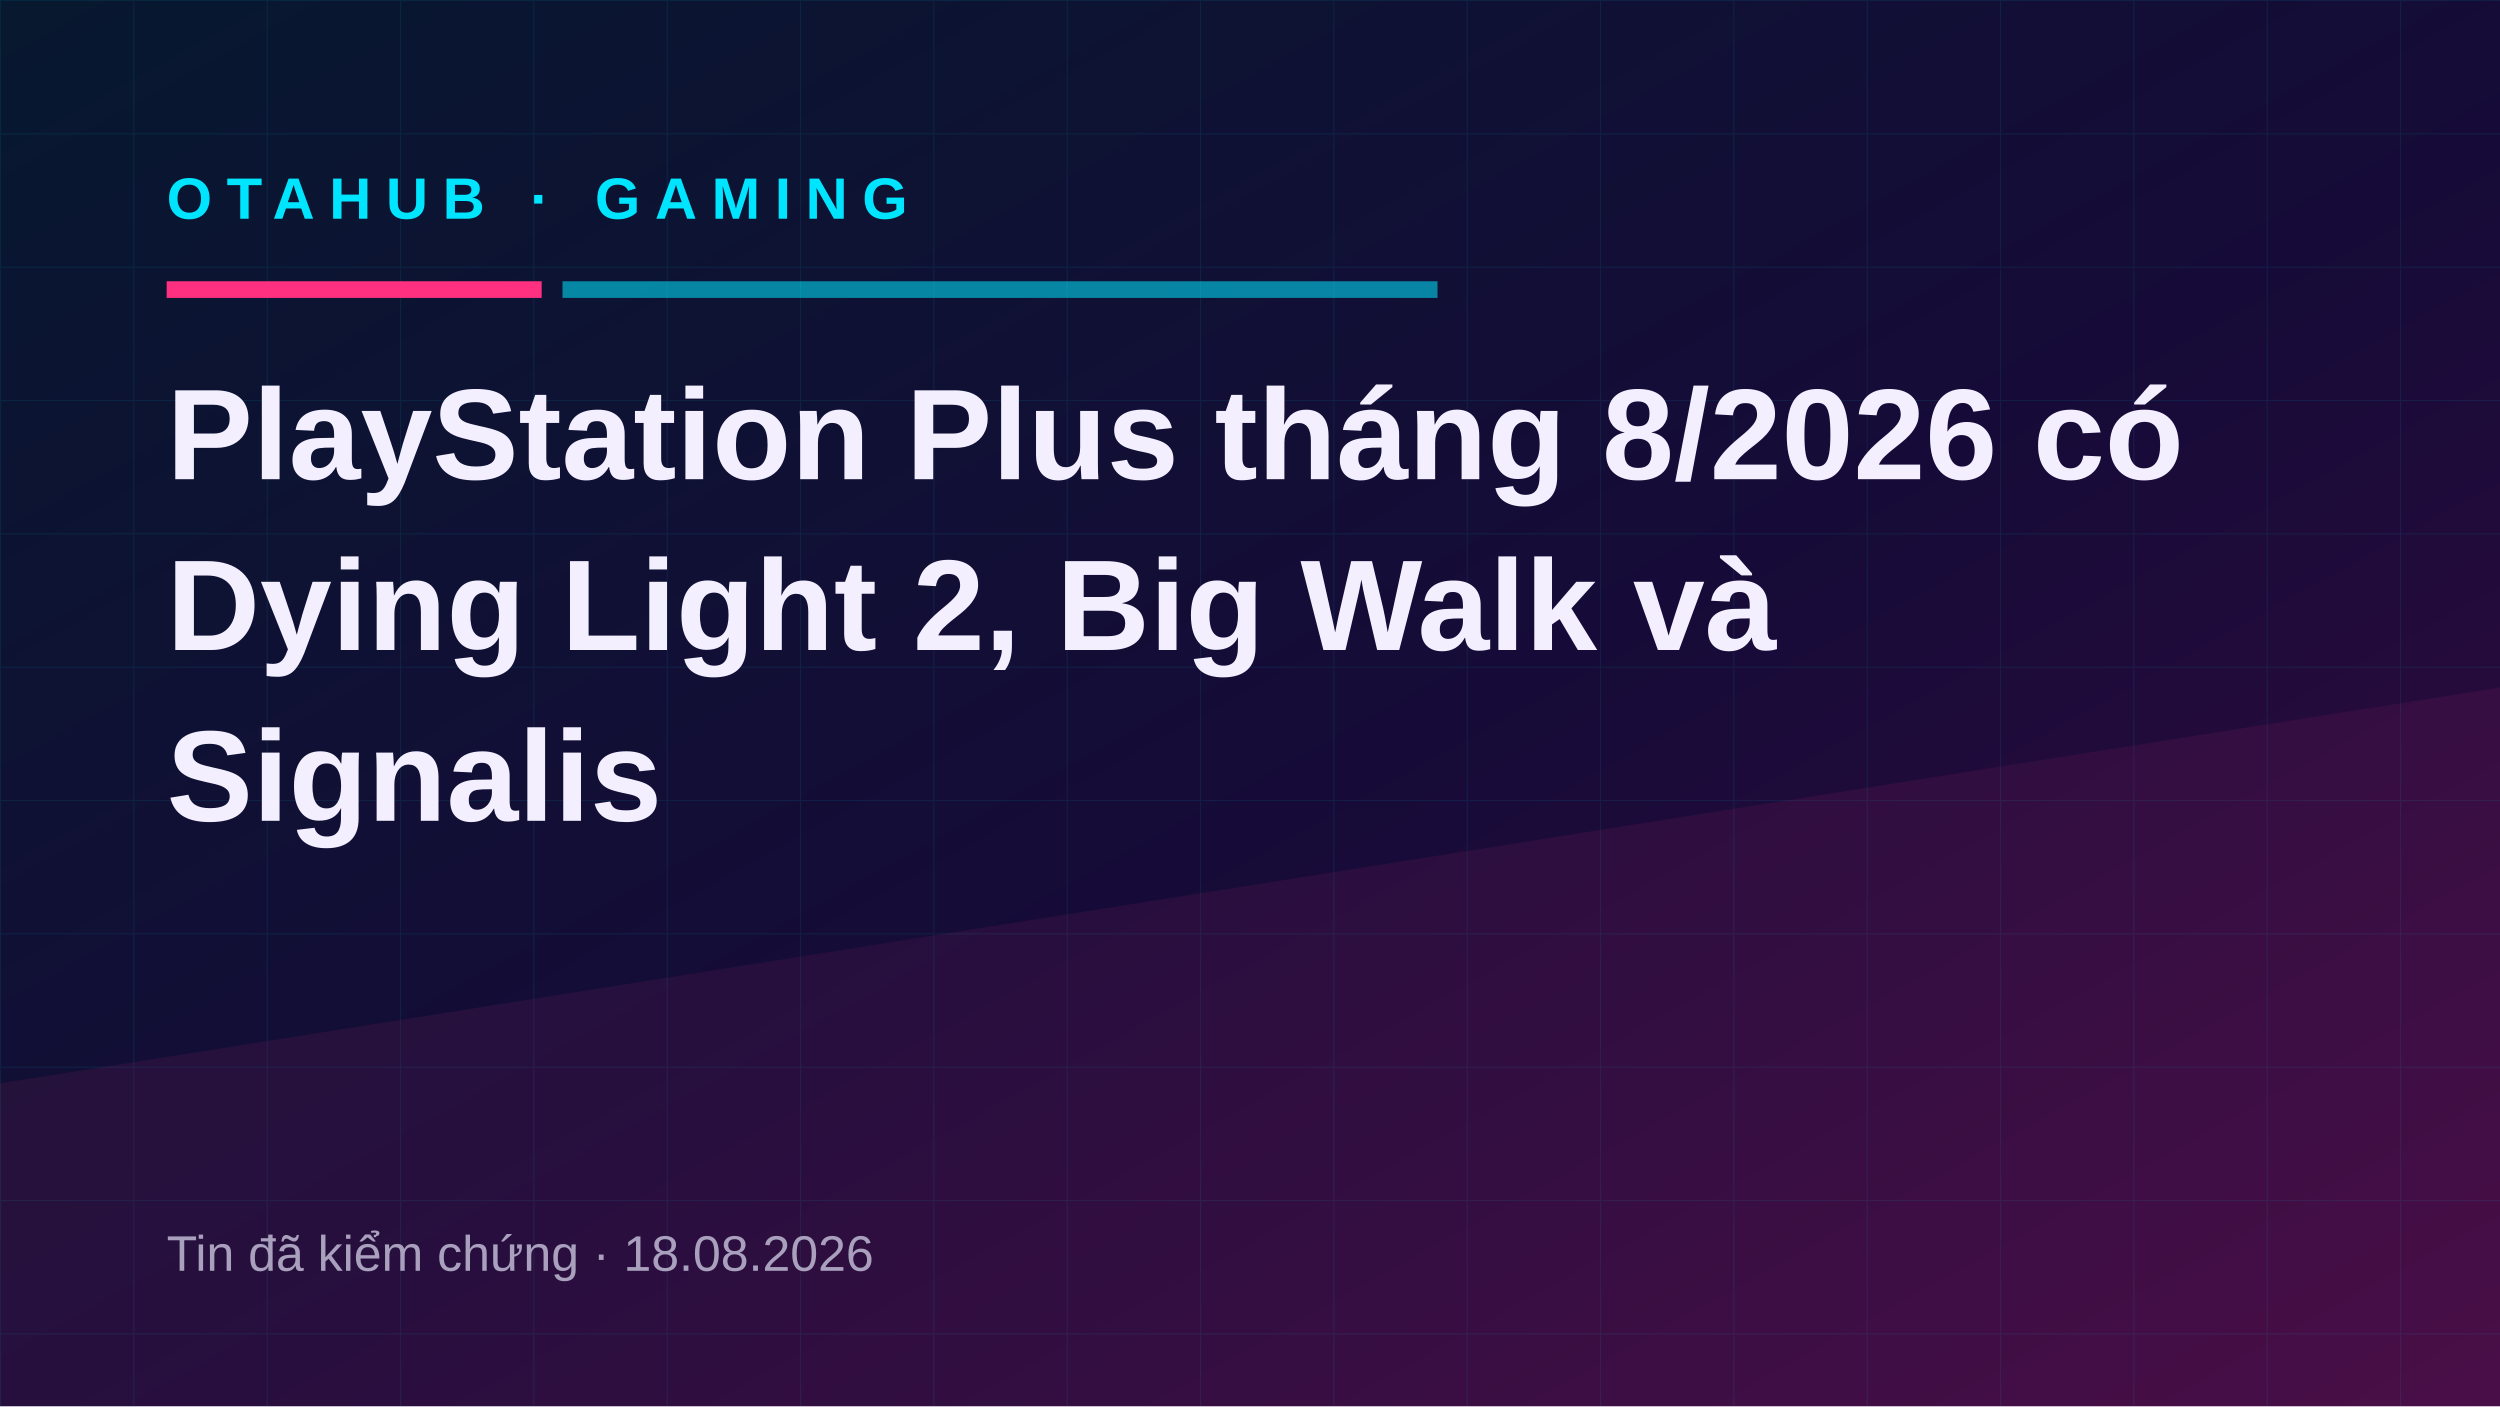
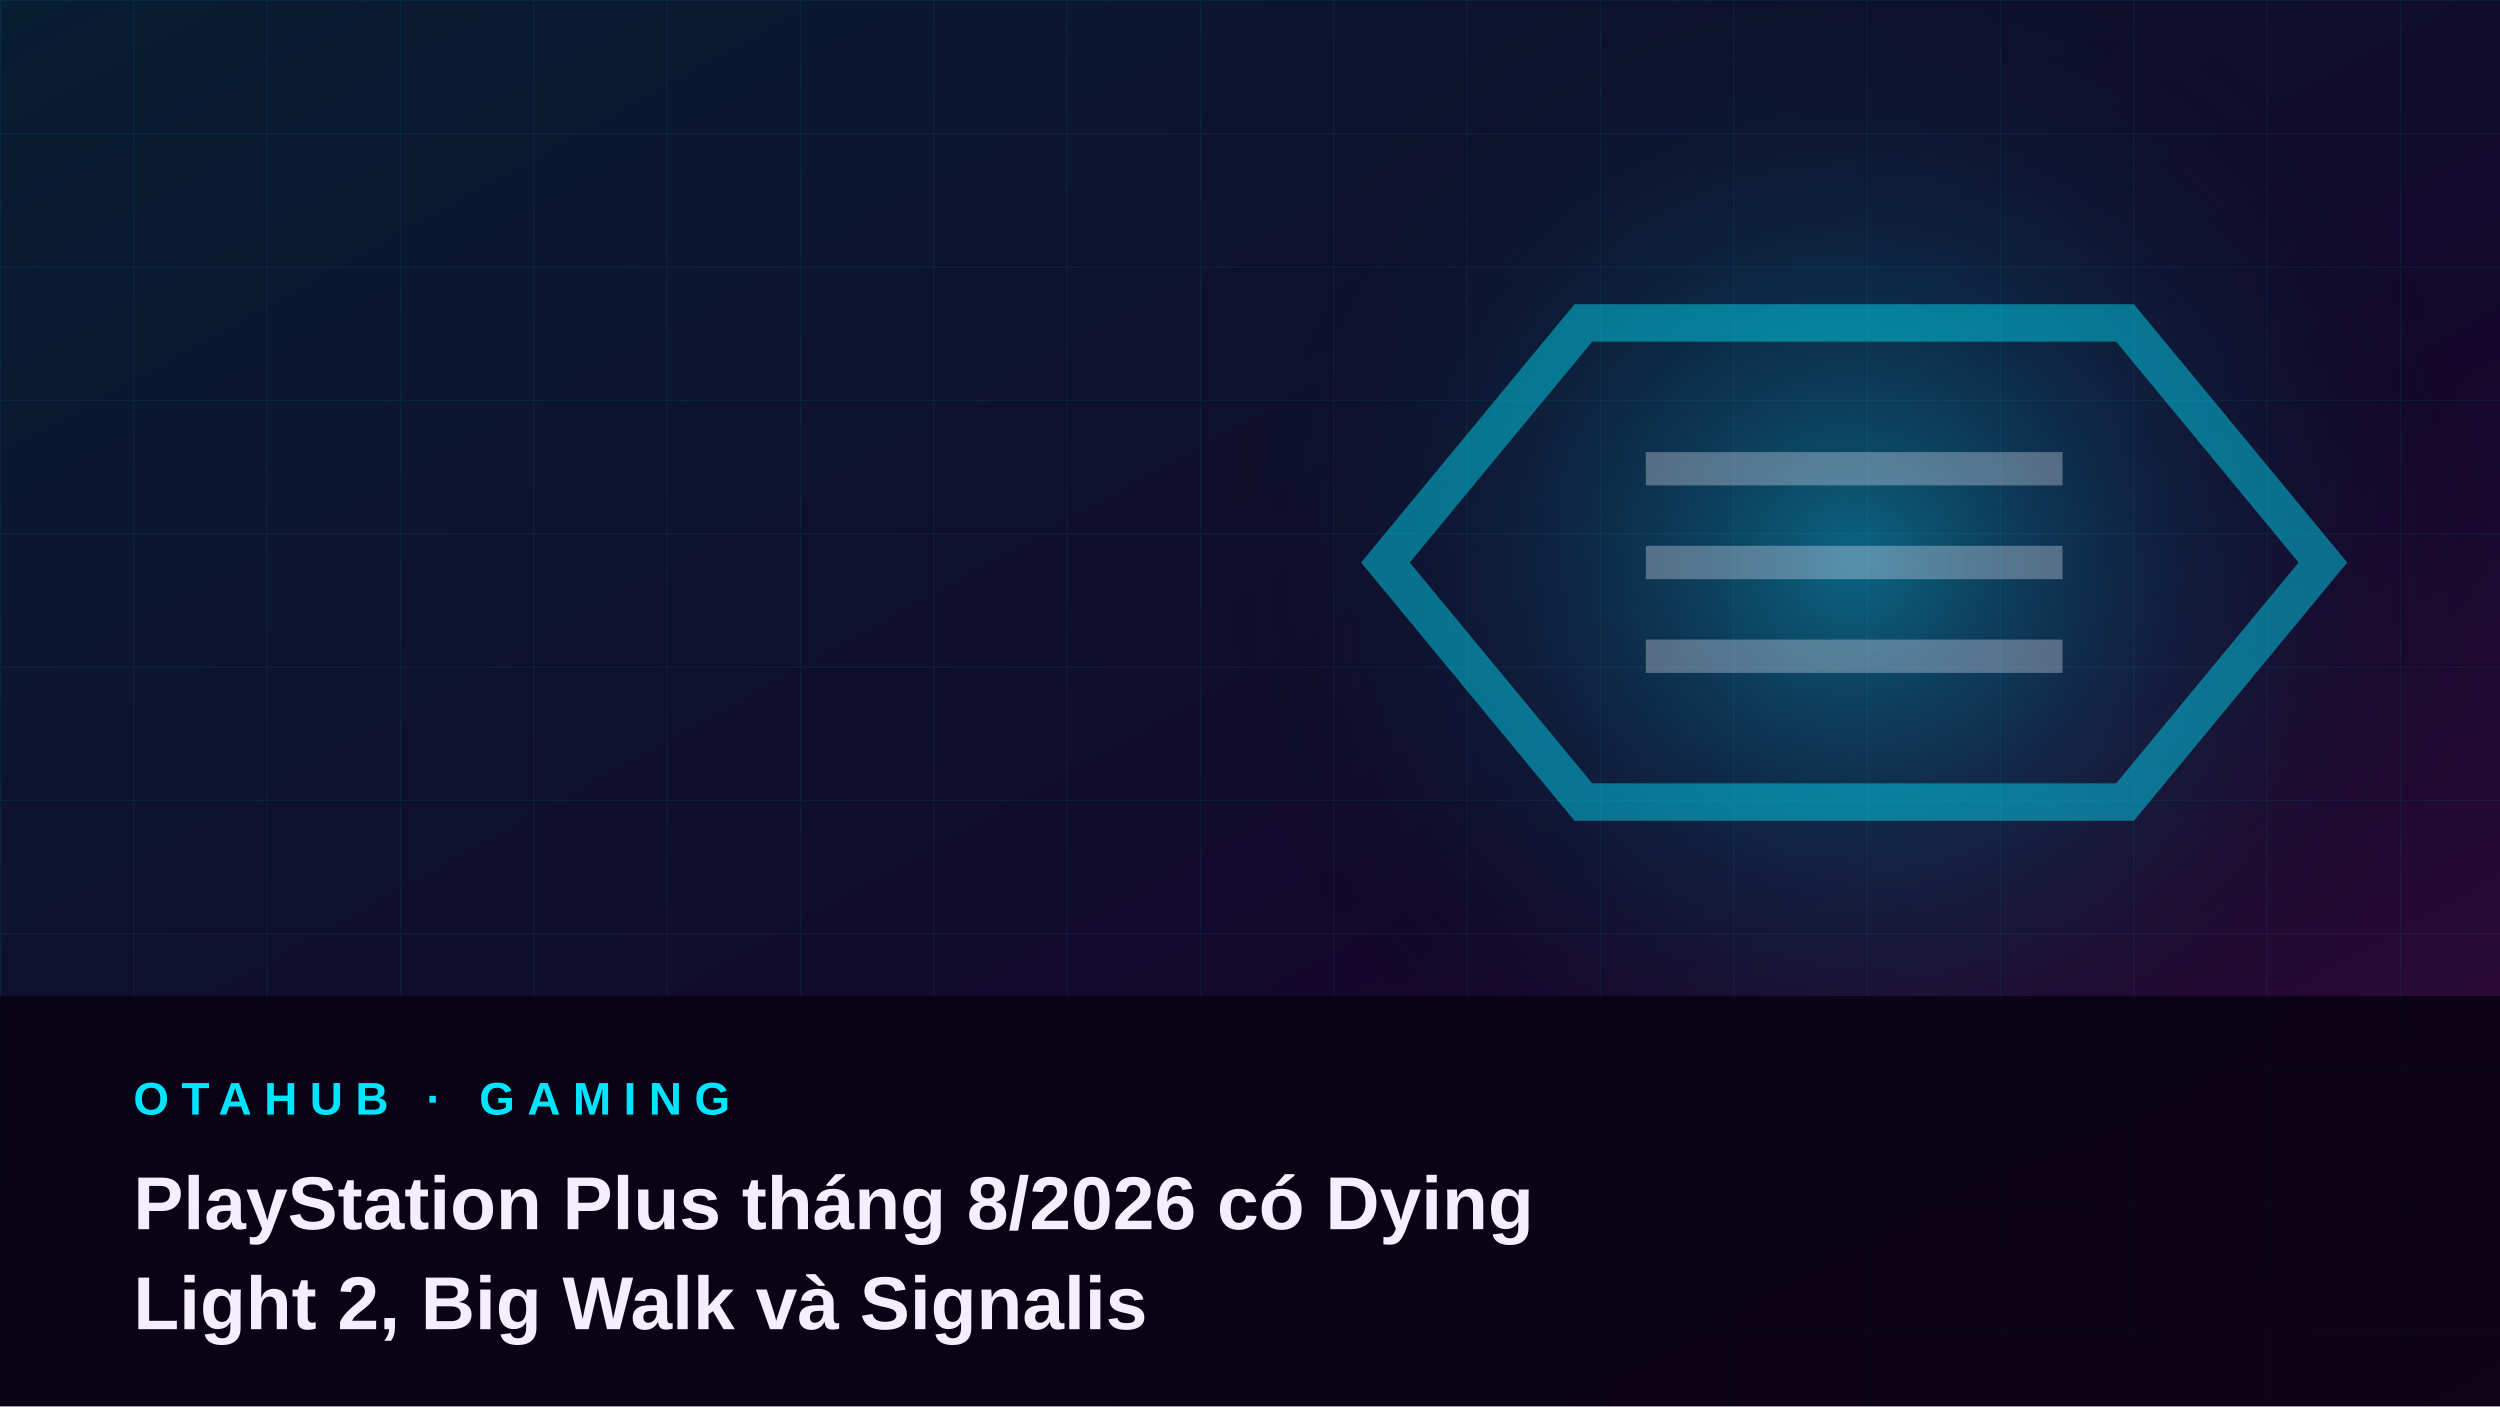
<svg xmlns="http://www.w3.org/2000/svg" width="1200" height="675" viewBox="0 0 1200 675">
  <defs>
    <linearGradient id="g" x2="1" y2="1">
-       <stop stop-color="#07182f" />
-       <stop offset=".55" stop-color="#160b38" />
-       <stop offset="1" stop-color="#3a0b42" />
+       <stop stop-color="#071d32" />
+       <stop offset=".62" stop-color="#13082b" />
+       <stop offset="1" stop-color="#390b3c" />
    </linearGradient>
+     <radialGradient id="r">
+       <stop stop-color="#00e5ff" stop-opacity=".42" />
+       <stop offset="1" stop-color="#000" stop-opacity="0" />
+     </radialGradient>
    <pattern id="p" width="64" height="64" patternUnits="userSpaceOnUse">
-       <path d="M64 0H0V64" fill="none" stroke="#00e5ff" stroke-opacity=".08" />
+       <path d="M64 0H0V64" fill="none" stroke="#00e5ff" stroke-opacity=".07" />
    </pattern>
  </defs>
  <rect width="1200" height="675" fill="url(#g)" />
  <rect width="1200" height="675" fill="url(#p)" />
-   <path d="M0 520L1200 330V675H0Z" fill="#ff3080" opacity=".08" />
-   <text x="80" y="105" fill="#00e5ff" font-family="Arial,sans-serif" font-size="28" font-weight="700" letter-spacing="7">OTAHUB · GAMING</text>
-   <text x="80" y="230" fill="#f3efff" font-family="Arial,sans-serif" font-size="62" font-weight="800">PlayStation Plus tháng 8/2026 có</text>
-   <text x="80" y="312" fill="#f3efff" font-family="Arial,sans-serif" font-size="62" font-weight="800">Dying Light 2, Big Walk và</text>
-   <text x="80" y="394" fill="#f3efff" font-family="Arial,sans-serif" font-size="62" font-weight="800">Signalis</text>
-   <text x="80" y="610" fill="#a9a0bd" font-family="Arial,sans-serif" font-size="24">Tin đã kiểm chứng · 18.08.2026</text>
-   <rect x="80" y="135" width="180" height="8" fill="#ff3080" />
-   <rect x="270" y="135" width="420" height="8" fill="#00e5ff" opacity=".55" />
+   <circle cx="890" cy="270" r="310" fill="url(#r)" />
+   <path d="M760 155h260l95 115-95 115H760L665 270z" fill="none" stroke="#00e5ff" stroke-width="18" opacity=".45" />
+   <path d="M790 225h200M790 270h200M790 315h200" stroke="#f3efff" stroke-width="16" opacity=".32" />
+   <rect x="0" y="478" width="1200" height="197" fill="#080313" fill-opacity=".88" />
+   <text x="64" y="535" fill="#00e5ff" font-family="Arial,sans-serif" font-size="22" font-weight="700" letter-spacing="6">OTAHUB · GAMING</text>
+   <text x="64" y="590" fill="#f3efff" font-family="Arial,sans-serif" font-size="36" font-weight="800">PlayStation Plus tháng 8/2026 có Dying</text>
+   <text x="64" y="638" fill="#f3efff" font-family="Arial,sans-serif" font-size="36" font-weight="800">Light 2, Big Walk và Signalis</text>
</svg>
